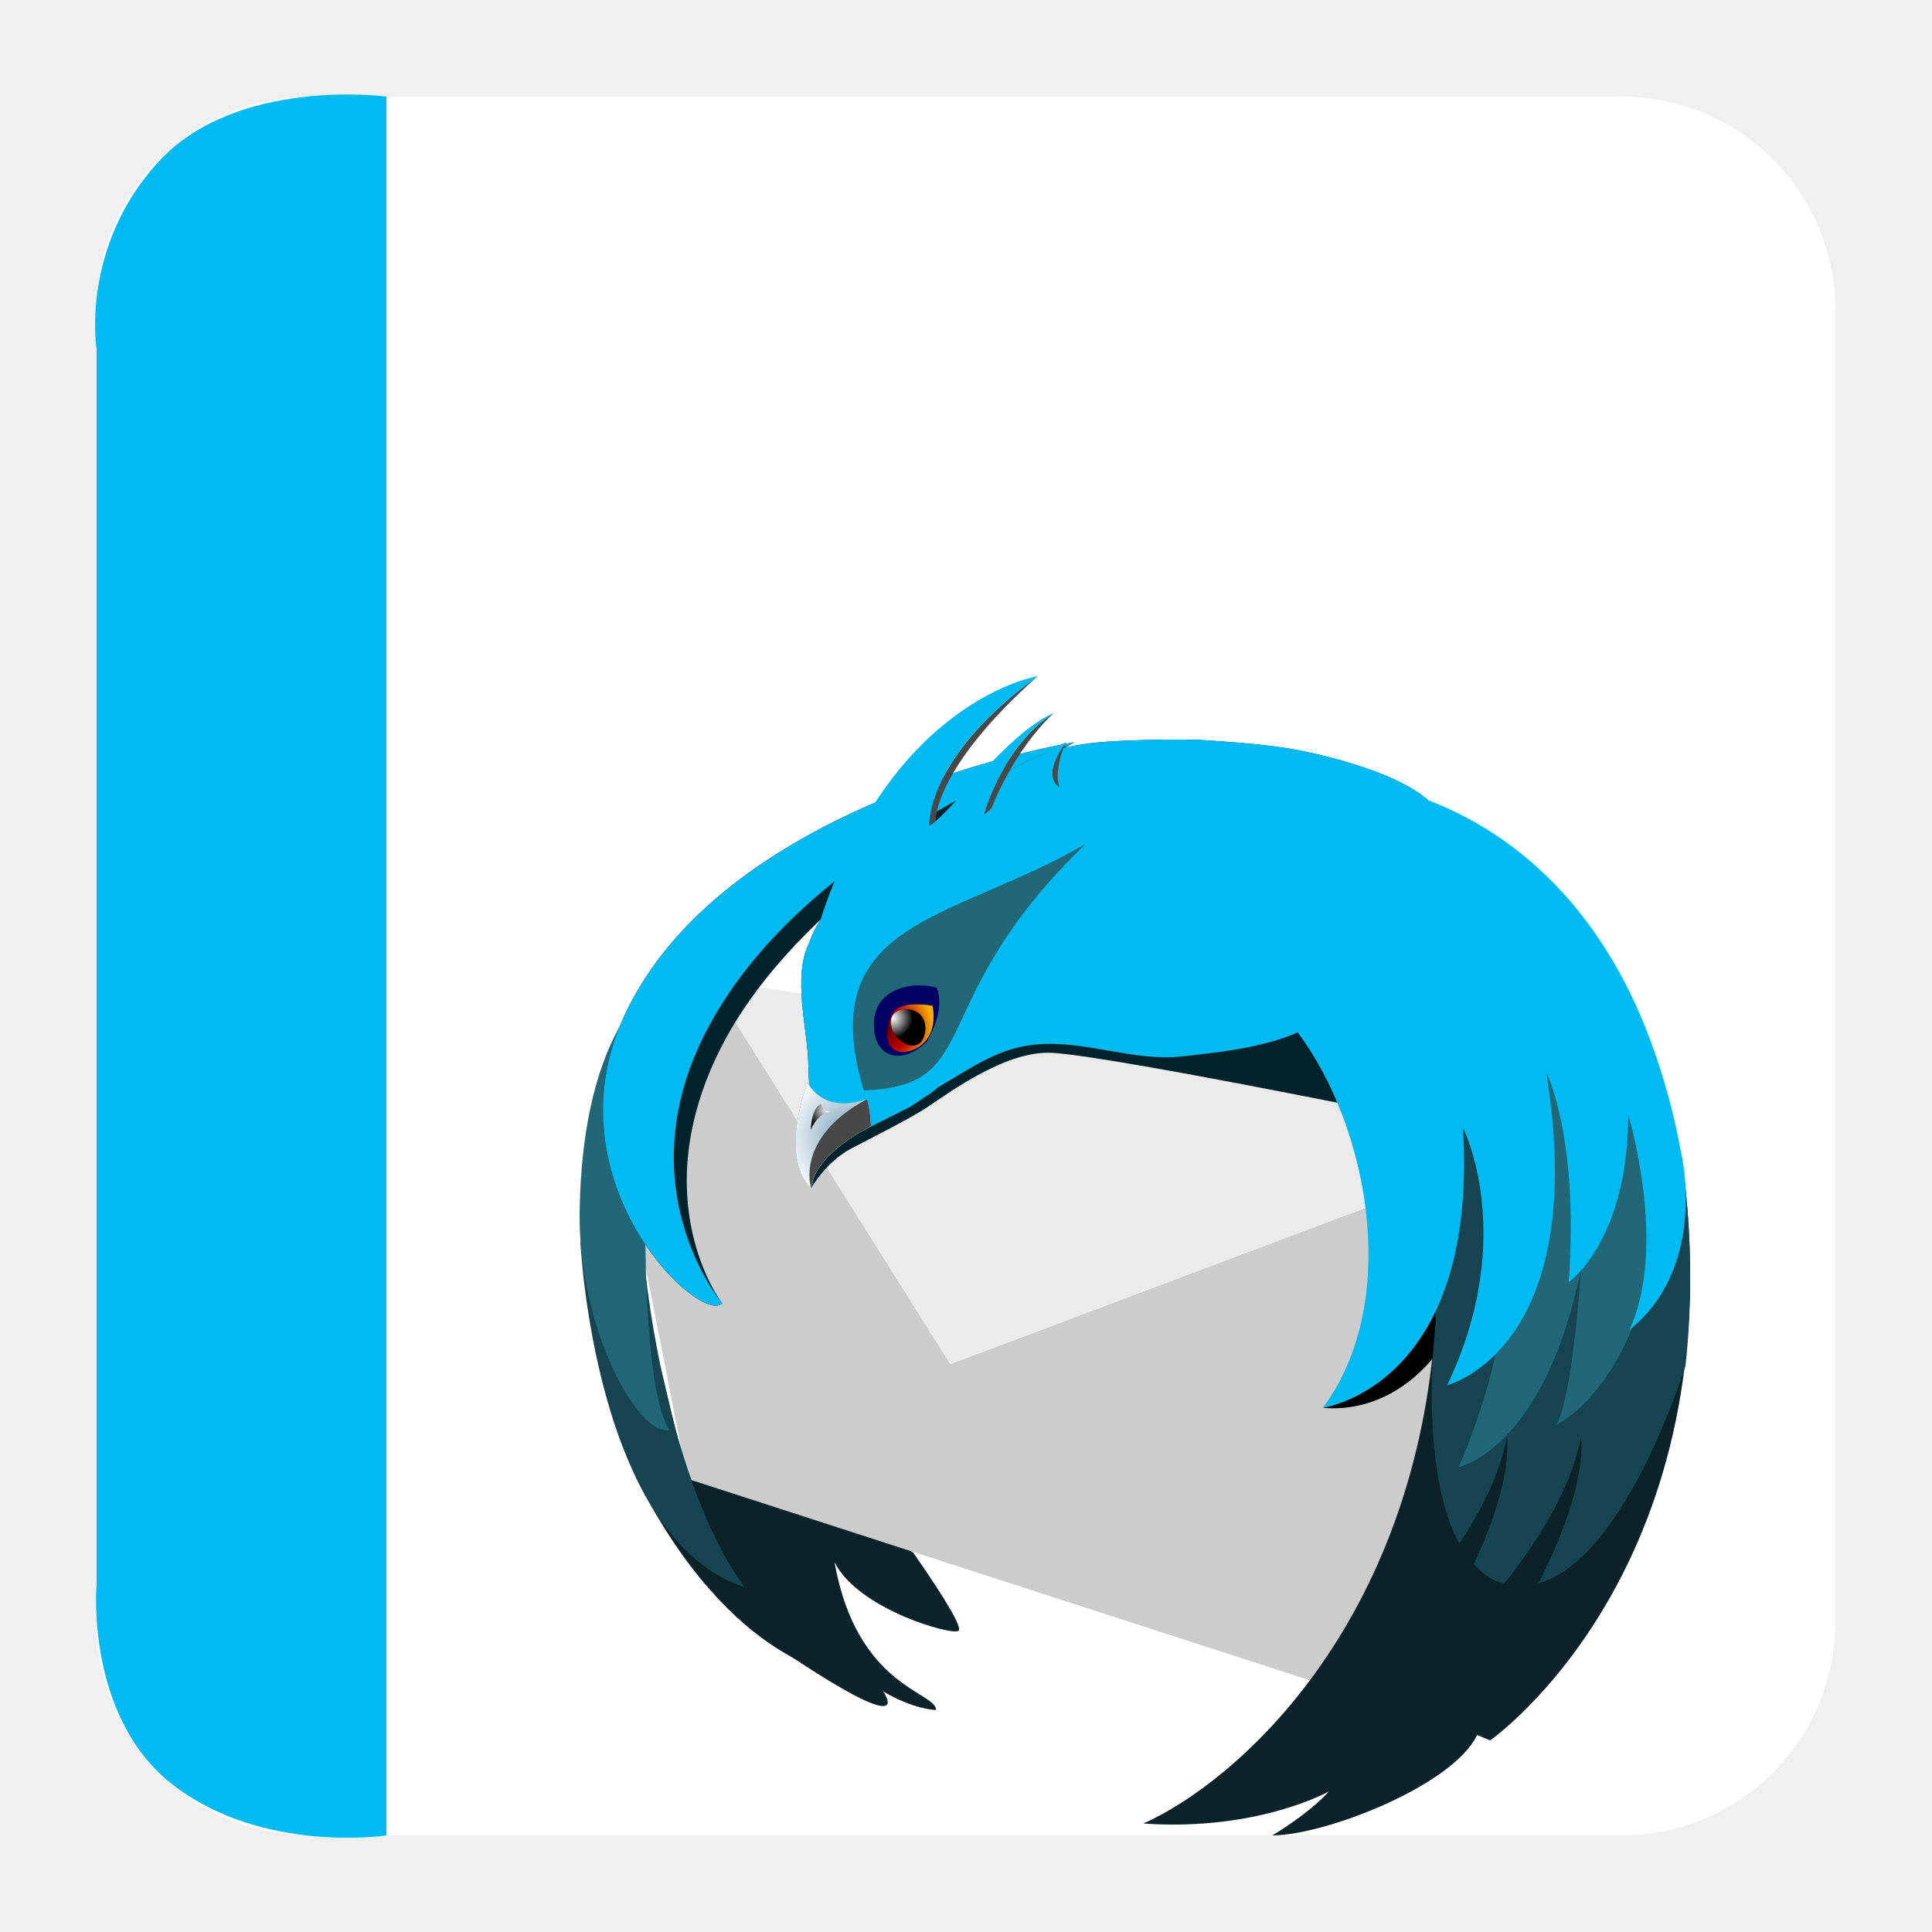
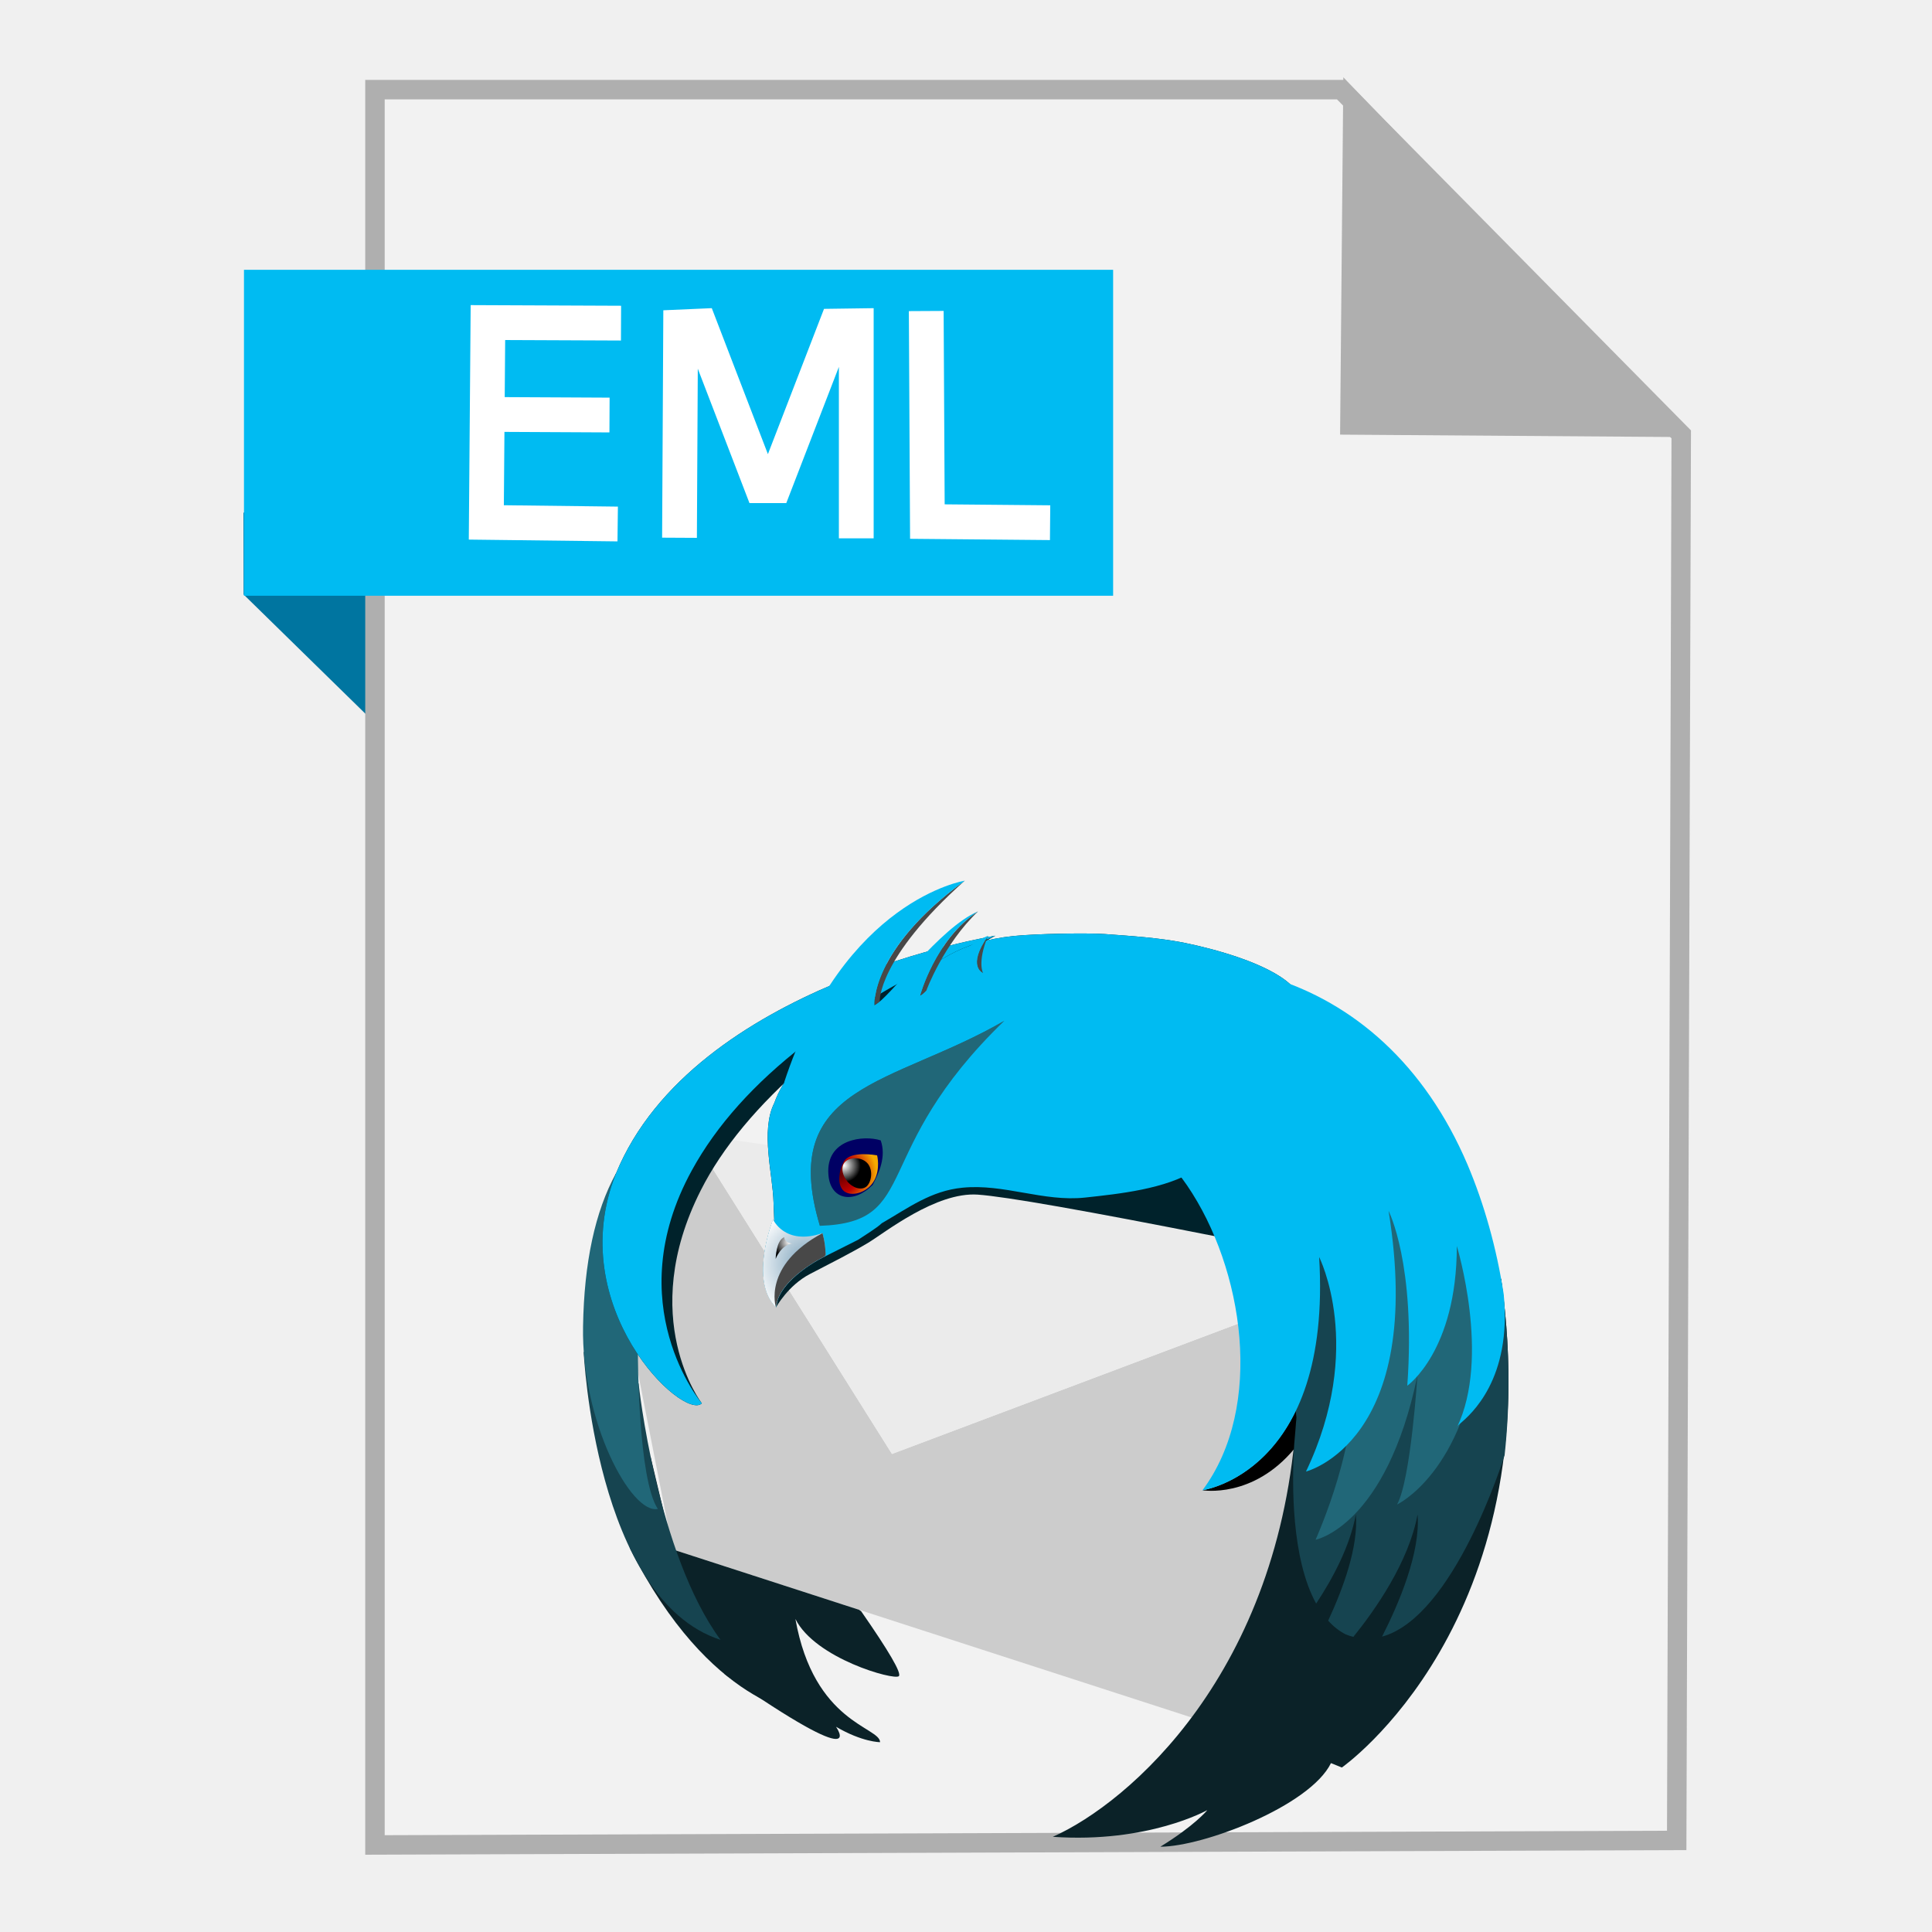
<svg xmlns="http://www.w3.org/2000/svg" xmlns:xlink="http://www.w3.org/1999/xlink" width="500" height="500" id="svg2" version="1.1">
  <defs id="defs4">
    <radialGradient xlink:href="#SVGID_24_" id="radialGradient4031" gradientUnits="userSpaceOnUse" gradientTransform="matrix(0.205,0,0,-0.205,-254.2424,82.5027)" cx="1311.936" cy="-1874.302" r="8.509" />
    <radialGradient id="SVGID_24_" cx="1311.936" cy="-1874.302" r="8.509" gradientTransform="matrix(0.205,0,0,-0.205,-254.2424,82.5027)" gradientUnits="userSpaceOnUse">
      <stop offset="0" stop-color="#600000" id="stop222" />
      <stop offset="0.5" stop-color="#C00000" id="stop224" />
      <stop offset="1" stop-color="#F6AA00" id="stop226" />
    </radialGradient>
    <radialGradient xlink:href="#SVGID_25_" id="radialGradient4033" gradientUnits="userSpaceOnUse" gradientTransform="matrix(0.205,0,0,-0.205,-254.2424,82.5027)" cx="1312.965" cy="-1872.242" r="3.8" />
    <radialGradient id="SVGID_25_" cx="1312.965" cy="-1872.242" r="3.8" gradientTransform="matrix(0.205,0,0,-0.205,-254.2424,82.5027)" gradientUnits="userSpaceOnUse">
      <stop offset="0.01" stop-color="#FFF" id="stop231" />
      <stop offset="1" stop-color="#000" id="stop233" />
    </radialGradient>
    <radialGradient xlink:href="#SVGID_26_" id="radialGradient4035" gradientUnits="userSpaceOnUse" gradientTransform="matrix(0.205,0,0,-0.205,-254.2424,82.5027)" cx="1304.855" cy="-1894.631" r="12.969" />
    <radialGradient id="SVGID_26_" cx="1304.855" cy="-1894.631" r="12.969" gradientTransform="matrix(0.205,0,0,-0.205,-254.2424,82.5027)" gradientUnits="userSpaceOnUse">
      <stop offset="0" stop-color="#769EB8" id="stop238" />
      <stop offset="1" stop-color="#FFF" id="stop240" />
    </radialGradient>
    <radialGradient xlink:href="#SVGID_27_" id="radialGradient4037" gradientUnits="userSpaceOnUse" gradientTransform="matrix(0.205,0,0,-0.205,-254.2424,82.5027)" cx="1300.605" cy="-1889.631" r="3.778" />
    <radialGradient id="SVGID_27_" cx="1300.605" cy="-1889.631" r="3.778" gradientTransform="matrix(0.205,0,0,-0.205,-254.2424,82.5027)" gradientUnits="userSpaceOnUse">
      <stop offset="0.01" stop-color="#FFF" id="stop247" />
      <stop offset="1" stop-color="#000" id="stop249" />
    </radialGradient>
    <radialGradient r="3.778" cy="-1889.631" cx="1300.605" gradientTransform="matrix(0.205,0,0,-0.205,-254.2424,82.5027)" gradientUnits="userSpaceOnUse" id="radialGradient3158" xlink:href="#SVGID_27_" />
-     <radialGradient xlink:href="#SVGID_27_" id="radialGradient3087" gradientUnits="userSpaceOnUse" gradientTransform="matrix(1.366107,0,0,-1.366424,-1562.607,-1742.461)" cx="1300.605" cy="-1889.631" r="3.778" />
-     <radialGradient xlink:href="#SVGID_26_" id="radialGradient3091" gradientUnits="userSpaceOnUse" gradientTransform="matrix(1.366107,0,0,-1.366424,-1562.607,-1742.461)" cx="1304.855" cy="-1894.631" r="12.969" />
-     <radialGradient xlink:href="#SVGID_25_" id="radialGradient3094" gradientUnits="userSpaceOnUse" gradientTransform="matrix(1.366107,0,0,-1.366424,-1562.607,-1742.461)" cx="1312.965" cy="-1872.242" r="3.8" />
-     <radialGradient xlink:href="#SVGID_24_" id="radialGradient3097" gradientUnits="userSpaceOnUse" gradientTransform="matrix(1.366107,0,0,-1.366424,-1562.607,-1742.461)" cx="1311.936" cy="-1874.302" r="8.509" />
+     <radialGradient xlink:href="#SVGID_27_" id="radialGradient3087" gradientUnits="userSpaceOnUse" gradientTransform="matrix(1.138423,0,0,-1.138686,-1276.29,-1277.897)" cx="1300.605" cy="-1889.631" r="3.778" />
+     <radialGradient xlink:href="#SVGID_26_" id="radialGradient3091" gradientUnits="userSpaceOnUse" gradientTransform="matrix(1.138423,0,0,-1.138686,-1276.29,-1277.897)" cx="1304.855" cy="-1894.631" r="12.969" />
+     <radialGradient xlink:href="#SVGID_25_" id="radialGradient3094" gradientUnits="userSpaceOnUse" gradientTransform="matrix(1.138423,0,0,-1.138686,-1276.29,-1277.897)" cx="1312.965" cy="-1872.242" r="3.8" />
+     <radialGradient xlink:href="#SVGID_24_" id="radialGradient3097" gradientUnits="userSpaceOnUse" gradientTransform="matrix(1.138423,0,0,-1.138686,-1276.29,-1277.897)" cx="1311.936" cy="-1874.302" r="8.509" />
  </defs>
  <g id="layer1" transform="translate(0,-552.3622)">
-     <rect style="fill:#ffffff;fill-opacity:1;stroke:none" id="rect3000" width="450" height="450" x="25" y="577.362" ry="55.366" />
-     <path style="fill:#00bbf2;stroke:none;stroke-width:1px;stroke-linecap:butt;stroke-linejoin:miter;stroke-opacity:1;fill-opacity:1" d="M 100,475 100,25 C 100,25 61.202,19.759 40.94,41.935 20.678,64.111 25,90.3 25,90.3 L 25,410 c 0,0 -3.105,34.449 20.038,52.138 C 68.182,479.826 100,475 100,475 z" id="path3770" transform="translate(0,552.3622)" />
-     <path d="m 376.342,856.313 -130.387,49.071 -59.929,-95.33 -26.149,33.481 17.966,91.504 166.905,54.05 39.217,-66.628 -7.624,-66.148 z" id="path22" style="fill:#cccccc;stroke:none" />
-     <path d="m 376.342,856.313 -2.586,-22.409 -185.118,-27.189 -0.98,1.246 -1.633,2.093 59.929,95.33 130.387,-49.071 z" id="path38" style="fill:#ebebeb;stroke:none" />
-     <path d="m 235.699,953.775 -57.856,-18.737 -6.857,-28.755 -12.135,-3.979 c 0,0 12.635,39.633 35.172,71.481 45.675,31.841 34.513,16.33 34.559,16.33 8.17,4.786 13.634,4.786 13.674,4.786 -0.027,-4.786 -20.525,-5.806 -26.289,-38.267 6.117,12.298 30.714,19.13 32.12,17.764 0.9,-0.913 -2.999,-7.632 -11.695,-20.15 l -0.693,-0.473 z" id="path65" style="fill:#0b2228" />
-     <path d="m 218.633,986.023 c 0,0 -29.175,-1.986 -54.005,-51.231 -14.661,-50.944 19.345,29.301 54.038,51.231 h -0.033 z" id="path74" style="fill:#0b2228" />
-     <path d="m 150.201,873.656 c 0,0 3.525,76.82 42.509,89.464 -19.845,-26.989 -25.47,-79.606 -25.43,-79.606 l -17.08,-9.858 z" id="path83" style="fill:#164450" />
-     <path d="m 173.198,922.467 c -8.197,1.706 -23.737,-26.995 -23.184,-56.717 0.327,-19.816 3.732,-35.647 10.209,-47.492 l 6.831,56.377 c 0,0 0,38.606 6.191,47.838 h -0.047 z" id="path92" style="fill:#216778" />
-     <path d="m 278.069,744.446 c 0,0 -93.602,15.037 -117.812,73.8 -16.6,41.526 20.971,77.06 26.649,71.421 -0.027,0 -20.405,-26.529 -0.327,-66.162 13.348,-26.429 43.849,-52.777 91.489,-79.059 z" id="path94" style="fill:#00222b" />
-     <path d="m 278.069,744.446 c 0,0 -93.602,15.037 -117.812,73.8 -16.6,41.526 20.971,77.06 26.649,71.421 -0.027,0 -25.989,-30.755 -3.059,-72.44 15.247,-27.788 46.648,-52.051 94.221,-72.78 z" id="path103" style="fill:#00bbf2" />
-     <path d="m 369.778,759.65 c -7.104,-6.645 -23.597,-11.085 -32.94,-12.984 -8.05,-1.613 -16.62,-2.133 -24.73,-2.733 -5.611,-0.4 -21.564,-0.1 -28.342,0.6 -17.106,1.773 -23.957,8.092 -37.711,17.817 -12.615,8.872 -31.167,18.537 -36.652,34.047 -4.345,8.612 -0.433,22.356 -0.233,30.821 l 0.233,5.959 c -0.26,-0.42 -0.38,-0.687 -0.34,-0.687 0.04,0 -7.597,18.85 0.886,27.335 0.08,-0.767 0.26,-1.52 0.56,-2.253 l -0.546,2.253 c 0,0 3.705,-6.779 10.509,-10.318 6.804,-3.539 13.048,-6.665 18.133,-9.732 5.085,-3.059 21.011,-15.824 33.999,-14.924 8.65,0.607 33.7,5.012 75.156,13.211 l 4.325,-20.95 -7.843,-5.919 c 0.833,-2.2 1.473,-4.539 2.692,-6.532 2.972,-5.126 3.345,-9.592 3.292,-15.444 6.917,-1.633 14.661,-4.479 19.192,-10.351 3.852,-5.139 5.704,-14.211 0.406,-19.217 h -0.047 z" id="path114" style="fill:#00222b" />
-     <path d="m 369.778,759.65 c -7.104,-6.645 -23.597,-11.085 -32.94,-12.984 -8.05,-1.613 -16.62,-2.133 -24.73,-2.733 -5.611,-0.4 -21.564,-0.1 -28.342,0.6 -17.106,1.773 -23.957,8.092 -37.711,17.817 -12.615,8.872 -31.167,18.537 -36.652,34.047 -4.345,8.612 -0.433,22.356 -0.233,30.821 l 0.233,5.959 c -0.26,-0.42 -0.38,-0.687 -0.34,-0.687 0.04,0 -7.597,18.85 0.886,27.335 0.913,-8.885 15.027,-15.717 15.074,-15.717 l 10.402,-5.232 c 1.586,-1.08 5.944,-3.733 7.337,-5.126 8.297,-4.799 15.247,-10.072 25.056,-11.045 12.941,-1.3 25.183,4.453 38.091,3.059 10.582,-1.146 25.05,-2.653 34.246,-8.512 4.318,-2.78 4.438,-8.405 6.937,-12.591 2.979,-5.112 3.352,-9.592 3.292,-15.444 6.917,-1.64 14.667,-4.479 19.185,-10.358 3.698,-5.139 5.551,-14.211 0.247,-19.217 h -0.04 z" id="path123" style="fill:#00bbf2" />
-     <path d="m 272.604,736.934 c -1.493,0.627 -3.005,1.506 -4.498,2.553 1.519,-1.053 3.032,-1.94 4.538,-2.553 h -0.04 z m 0,0 c -13.161,8.538 -17.999,26.202 -17.953,26.202 1.339,-0.573 3.319,-3.086 5.984,-6.166 -1.599,1.846 -2.965,3.499 -4.045,4.633 0.067,-0.327 5.424,-14.557 16.053,-24.669 h -0.04 z m -4.098,-9.572 c -29.375,21.47 -28.029,38.706 -27.982,38.706 0.42,-0.22 0.973,-0.613 1.639,-1.146 -0.053,-0.013 -0.833,-13.271 26.383,-37.56 h -0.04 z m 7.277,17.084 c -6.777,9.572 -1.586,11.618 -1.539,11.618 0.04,0.007 -1.926,-3.179 1.539,-11.618 z m -7.224,4.459 c 2.172,-1.76 4.578,-3.346 7.27,-4.453 -2.799,1.16 -5.191,2.733 -7.23,4.453 -0.04,0 -0.04,0 0,0 h -0.04 z" id="path125" style="fill:#484848" />
-     <path d="m 212.429,790.111 c 18.612,-56.843 56.077,-62.749 56.117,-62.749 -29.408,21.47 -28.055,38.706 -28.015,38.706 4.811,-2.433 20.225,-24.122 32.107,-29.141 -13.175,8.538 -18.019,26.202 -17.979,26.202 3.265,-1.366 10.116,-14.064 21.191,-18.683 -6.791,9.572 -1.613,11.618 -1.573,11.618 l -61.848,34.047 z" id="path132" style="fill:#00bbf2" />
-     <path d="m 435.091,851.014 -59.669,-24.902 -5.125,57.743 c 0.653,3.739 1.093,7.765 1.379,12.031 -0.067,-0.707 -0.113,-1.393 -0.127,-2.086 -4.958,79.366 -52.032,120.012 -75.656,130.49 29.688,2.053 47.927,-8.279 47.967,-8.279 0.047,0 -3.978,4.866 -14.567,11.351 13.321,0 46.461,-12.638 52.992,-25.962 l 3.385,1.366 c -0.013,0 64.547,-45.112 49.446,-151.753 h -0.027 z" id="path134" style="fill:#0b2228" />
-     <path d="m 371.684,891.193 c -10.622,22.909 -29.388,25.462 -29.348,25.462 0.04,0 15.687,2.733 28.668,-12.984 1.853,-2.273 1.926,-6.645 0.72,-12.478 h -0.04 z" id="path152" />
-     <path d="m 435.091,851.014 -59.669,-24.902 -5.125,57.743 c 0.546,3.139 0.94,6.486 1.233,9.998 -0.02,-0.033 -0.02,-0.06 0.027,-0.06 0.027,0.693 0.073,1.38 0.147,2.086 -0.067,-0.687 -0.127,-1.353 -0.14,-2.02 -0.2,2.879 -0.446,5.706 -0.693,8.498 -0.766,12.431 -0.873,35.514 6.817,49.498 5.231,-7.919 10.489,-17.797 12.328,-27.688 0.82,10.052 -3.938,22.963 -8.596,32.981 1.539,1.753 3.352,3.193 5.418,4.266 0.78,0.327 1.573,0.573 2.406,0.78 6.544,-8.099 17.18,-23.056 19.939,-38.027 0.953,11.805 -5.764,27.602 -11.029,37.953 22.431,-6.139 37.725,-55.364 38.038,-56.243 -0.027,-0.013 -0.027,-0.013 0.013,-0.027 1.753,-16.084 1.799,-34.321 -1.08,-54.85 h -0.033 z" id="path161" style="fill:#164450" />
-     <path d="m 388.403,878.042 c 3.752,21.869 -10.936,53.99 -10.896,53.99 0.04,0 21.944,-4.306 31.634,-51.004 0,0 -2.066,32.428 -6.337,40.073 -0.033,0 21.151,-9.905 25.636,-50.224 4.478,-40.319 -24.623,-64.922 -33.846,-60.136 -6.151,3.186 -8.21,25.622 -6.191,67.301 z" id="path174" style="fill:#216778" />
-     <path d="m 435.871,855.686 c 0,-0.013 0,-0.013 0.04,-0.027 -2.212,-14.311 -6.051,-27.908 -11.222,-40.14 -13.288,-31.188 -35.379,-50.231 -60.928,-58.083 -58.103,-5.466 -86.791,35.3 -86.751,35.3 21.891,0 45.335,7.025 60.602,29.275 17.546,25.709 24.143,68.634 4.778,94.65 -0.027,0 40.283,-5.466 36.225,-72.44 -0.027,0 14.321,28.022 -4.085,66.628 -0.027,0 37.211,-9.225 25.643,-80.972 -0.027,0 8.51,16.397 5.818,54.324 -0.027,0 15.347,-10.691 15.387,-43.392 -0.027,0 10.569,34.507 0.013,56.377 -0.027,0 0.153,-0.607 0.966,-1.206 3.292,-2.793 16.22,-13.831 13.561,-40.293 h -0.047 z" id="path183" style="fill:#00bbf2" />
-     <path d="m 223.524,834.543 c 31.767,-1.026 14.921,-22.676 57.323,-63.675 -34.546,20.05 -70.524,19.597 -57.277,63.675 h -0.047 z" id="path210" style="fill:#216778" />
-     <path d="m 223.524,834.543 c 5.584,-8.092 24.483,-39.526 57.323,-63.675 -34.546,20.05 -70.524,19.597 -57.277,63.675 h -0.047 z" id="path217" style="fill:#216778" />
-     <path d="m 239.891,821.905 c -5.971,5.972 -13.121,4.579 -13.681,-3.293 -0.873,-11.125 11.055,-12.304 16.247,-10.605 1.753,5.039 -0.466,9.965 -2.526,13.898" id="path219" style="fill:#000064" />
-     <path d="m 240.464,820.412 c -1.926,3.593 -6.424,5.039 -8.91,3.693 -2.539,-1.353 -2.526,-5.879 -0.56,-9.472 1.899,-3.599 10.289,-1.98 10.329,-1.98 0.04,-0.007 1.066,4.179 -0.86,7.759 z" id="path228" style="fill:url(#radialGradient3097)" />
-     <path d="m 231.981,820.632 c 1.753,2.186 4.432,2.966 6.011,1.733 1.519,-1.246 2.212,-4.892 0.493,-7.079 -1.779,-2.2 -5.311,-2.086 -6.817,-0.86 -1.613,1.233 -1.446,4.019 0.353,6.206 h -0.04 z" id="path235" style="fill:url(#radialGradient3094)" />
-     <path d="m 225.357,843.648 c 0,0 0,-3.419 -0.986,-6.832 -11.762,3.993 -15.4,-4.319 -15.36,-4.319 0.04,0 -7.61,18.85 0.873,27.335 0.913,-8.885 15.027,-15.717 15.074,-15.717" id="path242" style="fill:url(#radialGradient3091)" />
-     <path d="m 224.89,844.108 0.466,-0.46 c 0,0 0,-3.419 -0.986,-6.832 -18.706,10.018 -14.494,23.016 -14.454,23.016 0.86,-8.885 14.974,-15.717 15.014,-15.717 h -0.04 z" id="path244" style="fill:#484848" />
-     <path d="m 209.83,844.741 c 0,0 0.1,-5.646 2.666,-6.672 -0.027,1.113 1.286,1.966 2.612,1.966 -3.579,0.353 -5.278,4.706 -5.231,4.706 h -0.047 z" id="path251" style="fill:url(#radialGradient3087)" />
+     <path style="fill:#0075a0;fill-opacity:1;fill-rule:evenodd;stroke:none;stroke-width:1px;stroke-linecap:butt;stroke-linejoin:miter;stroke-opacity:1" d="M 63.039,706.212 116.261,758.311 114.601,685.269 63,685.024 Z" id="path4230" />
+     <path style="fill:#f2f2f2;fill-rule:evenodd;stroke:#afafaf;stroke-width:5.035;stroke-linecap:butt;stroke-linejoin:miter;stroke-miterlimit:4;stroke-dasharray:none;stroke-opacity:1" d="m 97.041,1029.836 336.888,-1.174 1.174,-363.886 -88.037,-89.211 -250.025,0 z" id="path3364" />
+     <path style="fill:#afafaf;fill-opacity:1;fill-rule:evenodd;stroke:#afafaf;stroke-width:5.035;stroke-linecap:butt;stroke-linejoin:miter;stroke-miterlimit:4;stroke-dasharray:none;stroke-opacity:1" d="m 431.519,662.931 -82.164,-0.587 0.759,-83.804 z" id="path4166" />
+     <rect style="fill:#00bbf2;fill-opacity:1;stroke:none;stroke-width:5;stroke-miterlimit:4;stroke-dasharray:none;stroke-opacity:1" id="rect4228" width="224.936" height="84.351" x="63.14" y="622.187" />
+     <path d="m 339.5,887.747 -108.656,40.893 -49.941,-79.441 -21.791,27.901 14.972,76.253 139.087,45.042 32.681,-55.523 -6.353,-55.124 z" id="path22" style="fill:#cccccc;stroke:none" />
+     <path d="m 339.5,887.747 -2.155,-18.674 -154.265,-22.657 -0.816,1.039 -1.361,1.744 49.941,79.441 108.656,-40.893 z" id="path38" style="fill:#ebebeb;stroke:none" />
+     <path d="m 222.298,968.966 -48.214,-15.614 -5.714,-23.962 -10.113,-3.316 c 0,0 10.529,33.027 29.31,59.567 38.062,26.534 28.76,13.609 28.799,13.609 6.808,3.988 11.362,3.988 11.395,3.988 -0.022,-3.988 -17.104,-4.838 -21.908,-31.889 5.098,10.248 25.595,15.942 26.767,14.803 0.75,-0.761 -2.499,-6.36 -9.746,-16.791 l -0.578,-0.394 z" id="path65" style="fill:#0b2228" />
+     <path d="m 208.076,995.839 c 0,0 -24.312,-1.655 -45.004,-42.692 -12.217,-42.454 16.121,24.418 45.032,42.692 l -0.028,0 z" id="path74" style="fill:#0b2228" />
+     <path d="m 151.05,902.2 c 0,0 2.938,64.016 35.424,74.553 -16.538,-22.49 -21.225,-66.338 -21.191,-66.338 l -14.233,-8.215 z" id="path83" style="fill:#164450" />
+     <path d="m 170.214,942.877 c -6.831,1.422 -19.781,-22.496 -19.32,-47.264 0.272,-16.514 3.11,-29.706 8.508,-39.576 l 5.692,46.981 c 0,0 0,32.172 5.159,39.865 l -0.039,0 z" id="path92" style="fill:#216778" />
+     <path d="m 257.606,794.525 c 0,0 -78.001,12.531 -98.176,61.5 -13.833,34.605 17.476,64.216 22.208,59.517 -0.022,0 -17.004,-22.107 -0.272,-55.135 11.123,-22.024 36.541,-43.981 76.241,-65.883 z" id="path94" style="fill:#00222b" />
+     <path d="m 257.606,794.525 c 0,0 -78.001,12.531 -98.176,61.5 -13.833,34.605 17.476,64.216 22.208,59.517 -0.022,0 -21.658,-25.629 -2.549,-60.367 12.706,-23.157 38.873,-43.376 78.518,-60.65 z" id="path103" style="fill:#00bbf2" />
+     <path d="m 334.03,807.195 c -5.92,-5.538 -19.664,-9.237 -27.45,-10.82 -6.708,-1.344 -13.85,-1.777 -20.608,-2.277 -4.676,-0.333 -17.97,-0.083 -23.618,0.5 -14.255,1.478 -19.964,6.743 -31.426,14.847 -10.512,7.393 -25.973,15.447 -30.543,28.373 -3.621,7.176 -0.361,18.63 -0.194,25.684 l 0.194,4.966 c -0.217,-0.35 -0.317,-0.572 -0.283,-0.572 0.033,0 -6.331,15.708 0.739,22.779 0.067,-0.639 0.217,-1.266 0.466,-1.877 l -0.455,1.877 c 0,0 3.088,-5.649 8.758,-8.598 5.67,-2.949 10.873,-5.555 15.11,-8.11 4.237,-2.55 17.509,-13.187 28.333,-12.437 7.208,0.505 28.083,4.177 62.63,11.009 l 3.604,-17.458 -6.536,-4.932 c 0.694,-1.833 1.227,-3.783 2.244,-5.443 2.477,-4.271 2.788,-7.993 2.743,-12.87 5.764,-1.361 12.217,-3.733 15.993,-8.626 3.21,-4.283 4.754,-11.842 0.339,-16.014 l -0.039,0 z" id="path114" style="fill:#00222b" />
+     <path d="m 334.03,807.195 c -5.92,-5.538 -19.664,-9.237 -27.45,-10.82 -6.708,-1.344 -13.85,-1.777 -20.608,-2.277 -4.676,-0.333 -17.97,-0.083 -23.618,0.5 -14.255,1.478 -19.964,6.743 -31.426,14.847 -10.512,7.393 -25.973,15.447 -30.543,28.373 -3.621,7.176 -0.361,18.63 -0.194,25.684 l 0.194,4.966 c -0.217,-0.35 -0.317,-0.572 -0.283,-0.572 0.033,0 -6.331,15.708 0.739,22.779 0.761,-7.404 12.523,-13.098 12.562,-13.098 l 8.669,-4.36 c 1.322,-0.9 4.954,-3.111 6.114,-4.271 6.914,-3.999 12.706,-8.393 20.88,-9.204 10.784,-1.083 20.986,3.71 31.743,2.55 8.819,-0.955 20.875,-2.211 28.538,-7.093 3.599,-2.316 3.698,-7.004 5.781,-10.493 2.482,-4.26 2.793,-7.993 2.743,-12.87 5.764,-1.366 12.223,-3.733 15.988,-8.632 3.082,-4.283 4.626,-11.842 0.205,-16.014 l -0.033,0 z" id="path123" style="fill:#00bbf2" />
+     <path d="m 253.052,788.265 c -1.244,0.522 -2.505,1.255 -3.748,2.127 1.266,-0.878 2.527,-1.616 3.782,-2.127 l -0.033,0 z m 0,0 c -10.968,7.115 -14.999,21.835 -14.961,21.835 1.116,-0.478 2.766,-2.572 4.987,-5.138 -1.333,1.539 -2.471,2.916 -3.371,3.86 0.056,-0.272 4.52,-12.131 13.378,-20.557 l -0.033,0 z m -3.415,-7.976 c -24.479,17.891 -23.357,32.255 -23.318,32.255 0.35,-0.183 0.811,-0.511 1.366,-0.955 -0.044,-0.011 -0.694,-11.059 21.985,-31.3 l -0.033,0 z m 6.064,14.236 c -5.648,7.976 -1.322,9.682 -1.283,9.682 0.033,0.006 -1.605,-2.65 1.283,-9.682 z m -6.02,3.716 c 1.81,-1.466 3.815,-2.788 6.059,-3.71 -2.332,0.966 -4.326,2.277 -6.025,3.71 -0.033,0 -0.033,0 0,0 l -0.033,0 z" id="path125" style="fill:#484848" />
+     <path d="m 202.906,832.579 c 15.51,-47.369 46.731,-52.291 46.764,-52.291 -24.507,17.891 -23.379,32.255 -23.346,32.255 4.009,-2.027 16.854,-20.102 26.756,-24.285 -10.979,7.115 -15.016,21.835 -14.983,21.835 2.721,-1.139 8.43,-11.72 17.659,-15.569 -5.659,7.976 -1.344,9.682 -1.311,9.682 l -51.54,28.373 z" id="path132" style="fill:#00bbf2" />
+     <path d="m 388.458,883.332 -49.724,-20.752 -4.27,48.119 c 0.544,3.116 0.911,6.471 1.15,10.026 -0.056,-0.589 -0.094,-1.161 -0.106,-1.739 -4.132,66.138 -43.36,100.01 -63.046,108.742 24.74,1.711 39.939,-6.899 39.973,-6.899 0.039,0 -3.315,4.055 -12.139,9.46 11.101,0 38.717,-10.531 44.16,-21.635 l 2.821,1.139 c -0.011,0 53.789,-37.593 41.205,-126.461 l -0.022,0 z" id="path134" style="fill:#0b2228" />
+     <path d="m 335.618,916.815 c -8.852,19.091 -24.49,21.218 -24.457,21.218 0.033,0 13.072,2.277 23.89,-10.82 1.544,-1.894 1.605,-5.538 0.6,-10.398 l -0.033,0 z" id="path152" />
+     <path d="m 388.458,883.332 -49.724,-20.752 -4.27,48.119 c 0.455,2.616 0.783,5.405 1.027,8.332 -0.017,-0.028 -0.017,-0.05 0.022,-0.05 0.022,0.578 0.061,1.15 0.122,1.739 -0.056,-0.572 -0.106,-1.128 -0.117,-1.683 -0.167,2.4 -0.372,4.755 -0.578,7.082 -0.639,10.359 -0.727,29.595 5.681,41.248 4.359,-6.599 8.741,-14.831 10.274,-23.074 0.683,8.376 -3.282,19.135 -7.164,27.484 1.283,1.461 2.793,2.661 4.515,3.555 0.65,0.272 1.311,0.478 2.005,0.65 5.453,-6.749 14.316,-19.213 16.615,-31.689 0.794,9.837 -4.804,23.001 -9.191,31.628 18.692,-5.116 31.437,-46.136 31.698,-46.869 -0.022,-0.011 -0.022,-0.011 0.011,-0.022 1.461,-13.403 1.499,-28.6 -0.9,-45.709 l -0.028,0 z" id="path161" style="fill:#164450" />
+     <path d="m 349.552,905.855 c 3.126,18.225 -9.113,44.992 -9.08,44.992 0.033,0 18.287,-3.588 26.361,-42.504 0,0 -1.722,27.023 -5.281,33.394 -0.028,0 17.626,-8.254 21.363,-41.854 3.732,-33.6 -20.519,-54.101 -28.205,-50.113 -5.126,2.655 -6.842,21.352 -5.159,56.084 z" id="path174" style="fill:#216778" />
+     <path d="m 389.108,887.225 c 0,-0.011 0,-0.011 0.033,-0.022 -1.844,-11.926 -5.042,-23.257 -9.352,-33.45 -11.073,-25.99 -29.482,-41.859 -50.774,-48.403 -48.419,-4.555 -72.326,29.417 -72.293,29.417 18.243,0 37.779,5.855 50.502,24.396 14.622,21.424 20.12,57.195 3.982,78.875 -0.022,0 33.57,-4.555 30.188,-60.367 -0.022,0 11.934,23.351 -3.404,55.523 -0.022,0 31.01,-7.688 21.369,-67.477 -0.022,0 7.092,13.664 4.848,45.27 -0.022,0 12.789,-8.91 12.823,-36.16 -0.022,0 8.807,28.756 0.011,46.981 -0.022,0 0.128,-0.505 0.805,-1.005 2.743,-2.327 13.517,-11.526 11.301,-33.577 l -0.039,0 z" id="path183" style="fill:#00bbf2" />
+     <path d="m 212.152,869.606 c 26.472,-0.855 12.434,-18.897 47.769,-53.063 -28.788,16.708 -58.77,16.33 -47.73,53.063 l -0.039,0 z" id="path210" style="fill:#216778" />
+     <path d="m 212.152,869.606 c 4.654,-6.743 20.403,-32.939 47.769,-53.063 -28.788,16.708 -58.77,16.33 -47.73,53.063 l -0.039,0 z" id="path217" style="fill:#216778" />
+     <path d="m 225.791,859.075 c -4.976,4.977 -10.934,3.816 -11.401,-2.744 -0.727,-9.271 9.213,-10.254 13.539,-8.837 1.46,4.199 -0.389,8.304 -2.105,11.581" id="path219" style="fill:#000064" />
+     <path d="m 226.269,857.831 c -1.605,2.994 -5.353,4.199 -7.425,3.077 -2.116,-1.128 -2.105,-4.899 -0.466,-7.893 1.583,-2.999 8.574,-1.65 8.608,-1.65 0.033,-0.006 0.889,3.483 -0.716,6.466 z" id="path228" style="fill:url(#radialGradient3097)" />
+     <path d="m 219.199,858.014 c 1.461,1.822 3.693,2.472 5.009,1.444 1.266,-1.039 1.844,-4.077 0.411,-5.899 -1.483,-1.833 -4.426,-1.739 -5.681,-0.717 -1.344,1.028 -1.205,3.349 0.294,5.171 l -0.033,0 z" id="path235" style="fill:url(#radialGradient3094)" />
+     <path d="m 213.679,877.194 c 0,0 0,-2.849 -0.822,-5.693 -9.802,3.327 -12.834,-3.599 -12.8,-3.599 0.033,0 -6.342,15.708 0.727,22.779 0.761,-7.404 12.523,-13.098 12.562,-13.098" id="path242" style="fill:url(#radialGradient3091)" />
+     <path d="m 213.291,877.577 0.389,-0.383 c 0,0 0,-2.849 -0.822,-5.693 -15.588,8.349 -12.078,19.18 -12.045,19.18 0.716,-7.404 12.478,-13.098 12.512,-13.098 l -0.033,0 z" id="path244" style="fill:#484848" />
+     <path d="m 200.74,878.105 c 0,0 0.083,-4.705 2.221,-5.56 -0.022,0.928 1.072,1.639 2.177,1.639 -2.982,0.294 -4.398,3.922 -4.359,3.922 l -0.039,0 z" id="path251" style="fill:url(#radialGradient3087)" />
+     <g id="g4182" transform="translate(-220.3478,17.25717)">
+       <path id="path4218" d="m 380.206,670.716 -33.997,-0.412 0.412,-51.717 34.449,0.146" style="fill:none;fill-rule:evenodd;stroke:#ffffff;stroke-width:9;stroke-linecap:butt;stroke-linejoin:miter;stroke-miterlimit:4;stroke-dasharray:none;stroke-opacity:1" />
+       <path id="path4220" d="m 348.952,642.369 29.139,0.146" style="fill:none;fill-rule:evenodd;stroke:#ffffff;stroke-width:9;stroke-linecap:butt;stroke-linejoin:miter;stroke-miterlimit:4;stroke-dasharray:none;stroke-opacity:1" />
+     </g>
+     <path style="fill:none;fill-rule:evenodd;stroke:#ffffff;stroke-width:9;stroke-linecap:butt;stroke-linejoin:miter;stroke-miterlimit:4;stroke-dasharray:none;stroke-opacity:1" d="m 175.854,691.535 0.291,-54.563 5.026,-0.219 15.881,41.305 3.351,0 15.954,-41.305 5.245,-0.073 0,55" id="path4260" />
+     <path style="fill:none;fill-rule:evenodd;stroke:#ffffff;stroke-width:9;stroke-linecap:butt;stroke-linejoin:miter;stroke-miterlimit:4;stroke-dasharray:none;stroke-opacity:1" d="m 239.712,632.854 0.291,54.49 31.762,0.291" id="path4262" />
  </g>
</svg>
